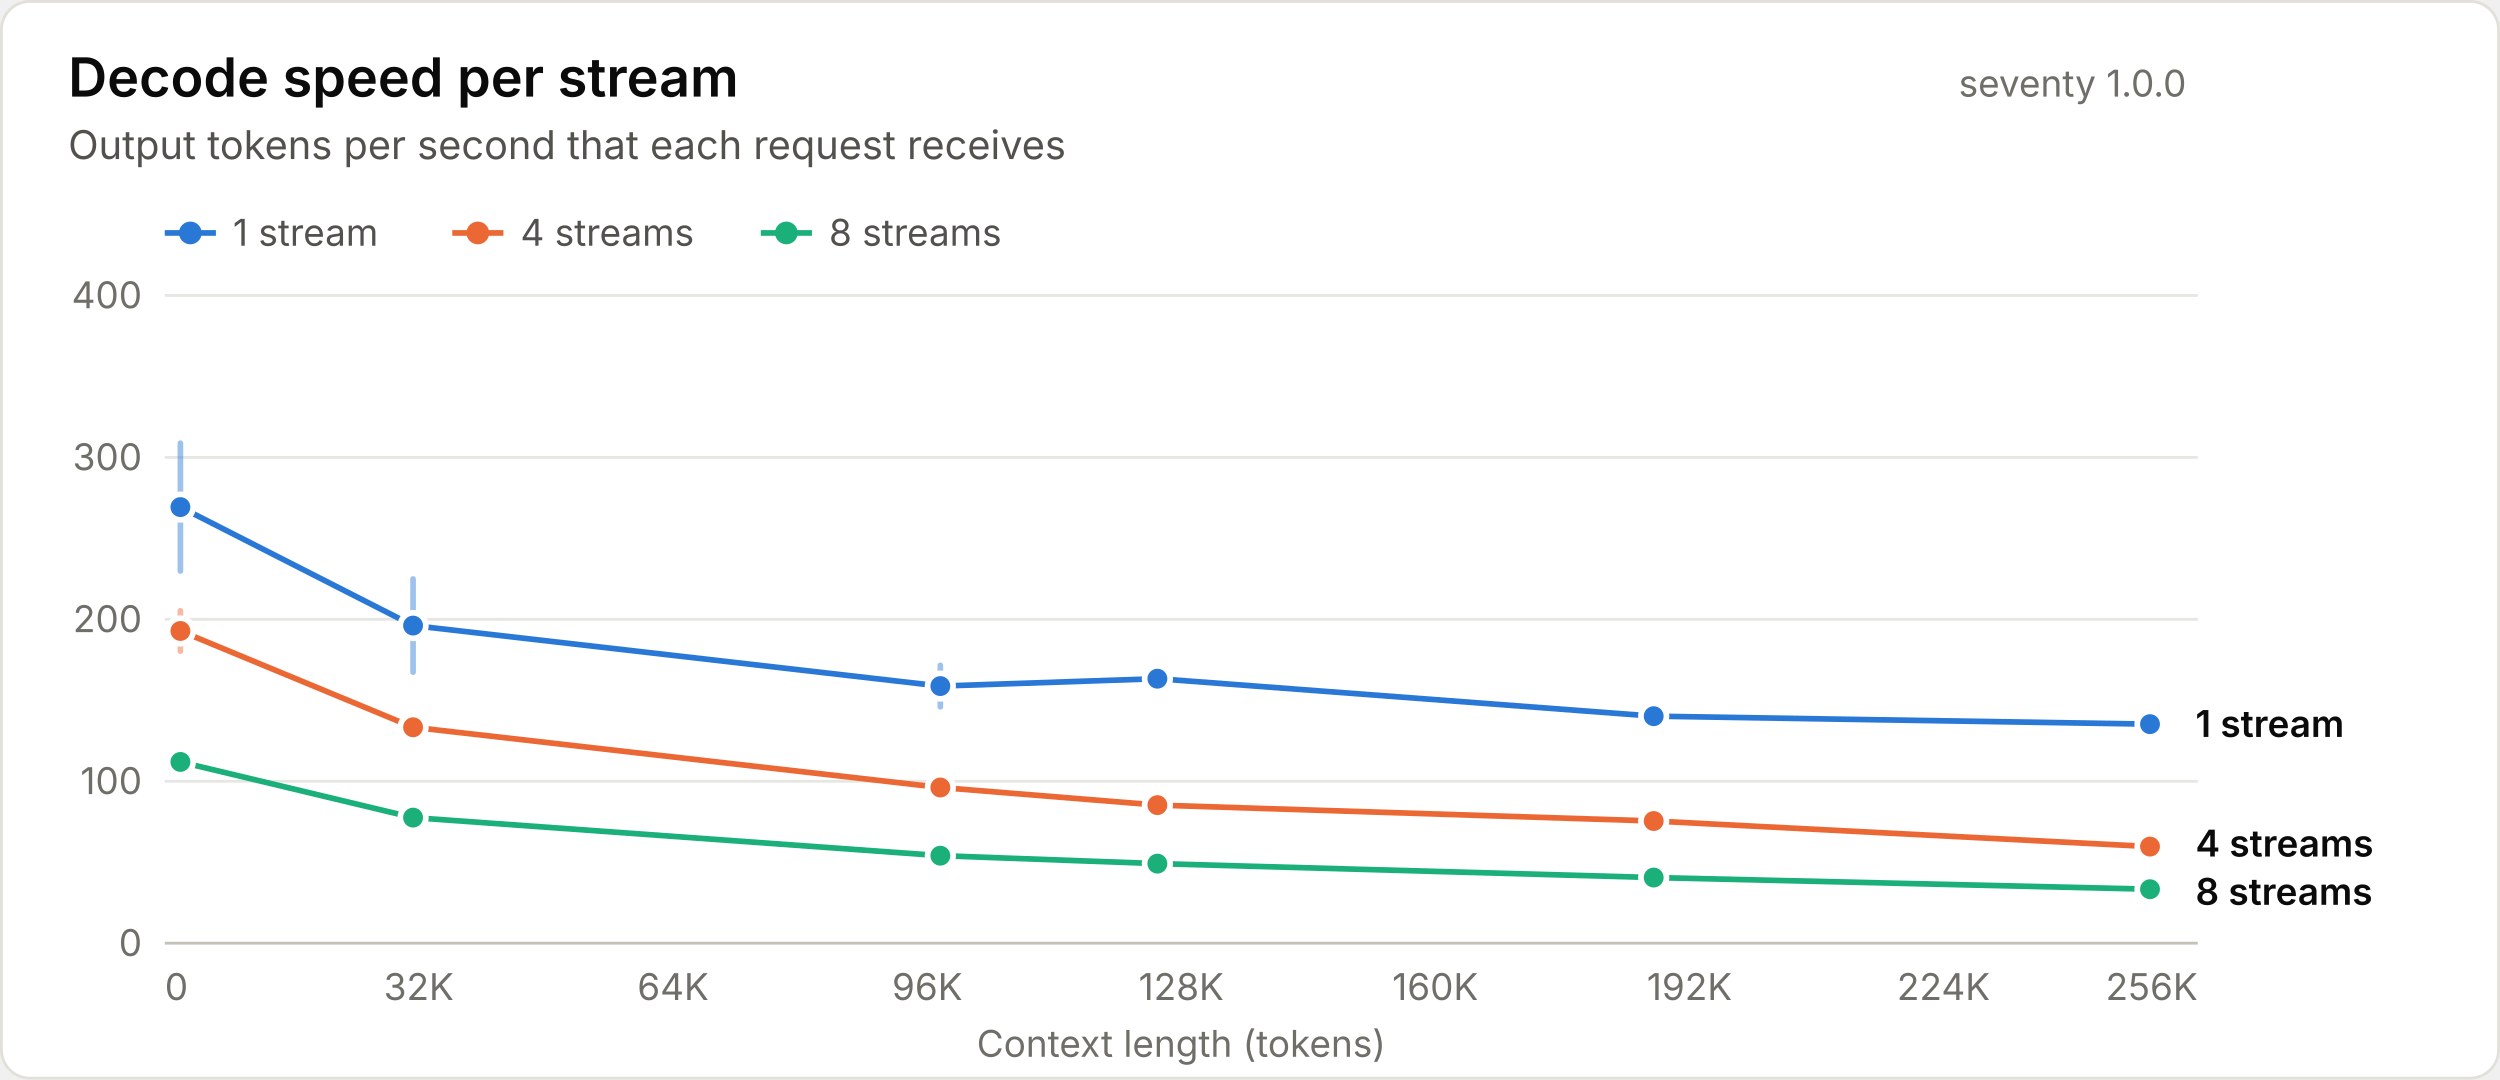
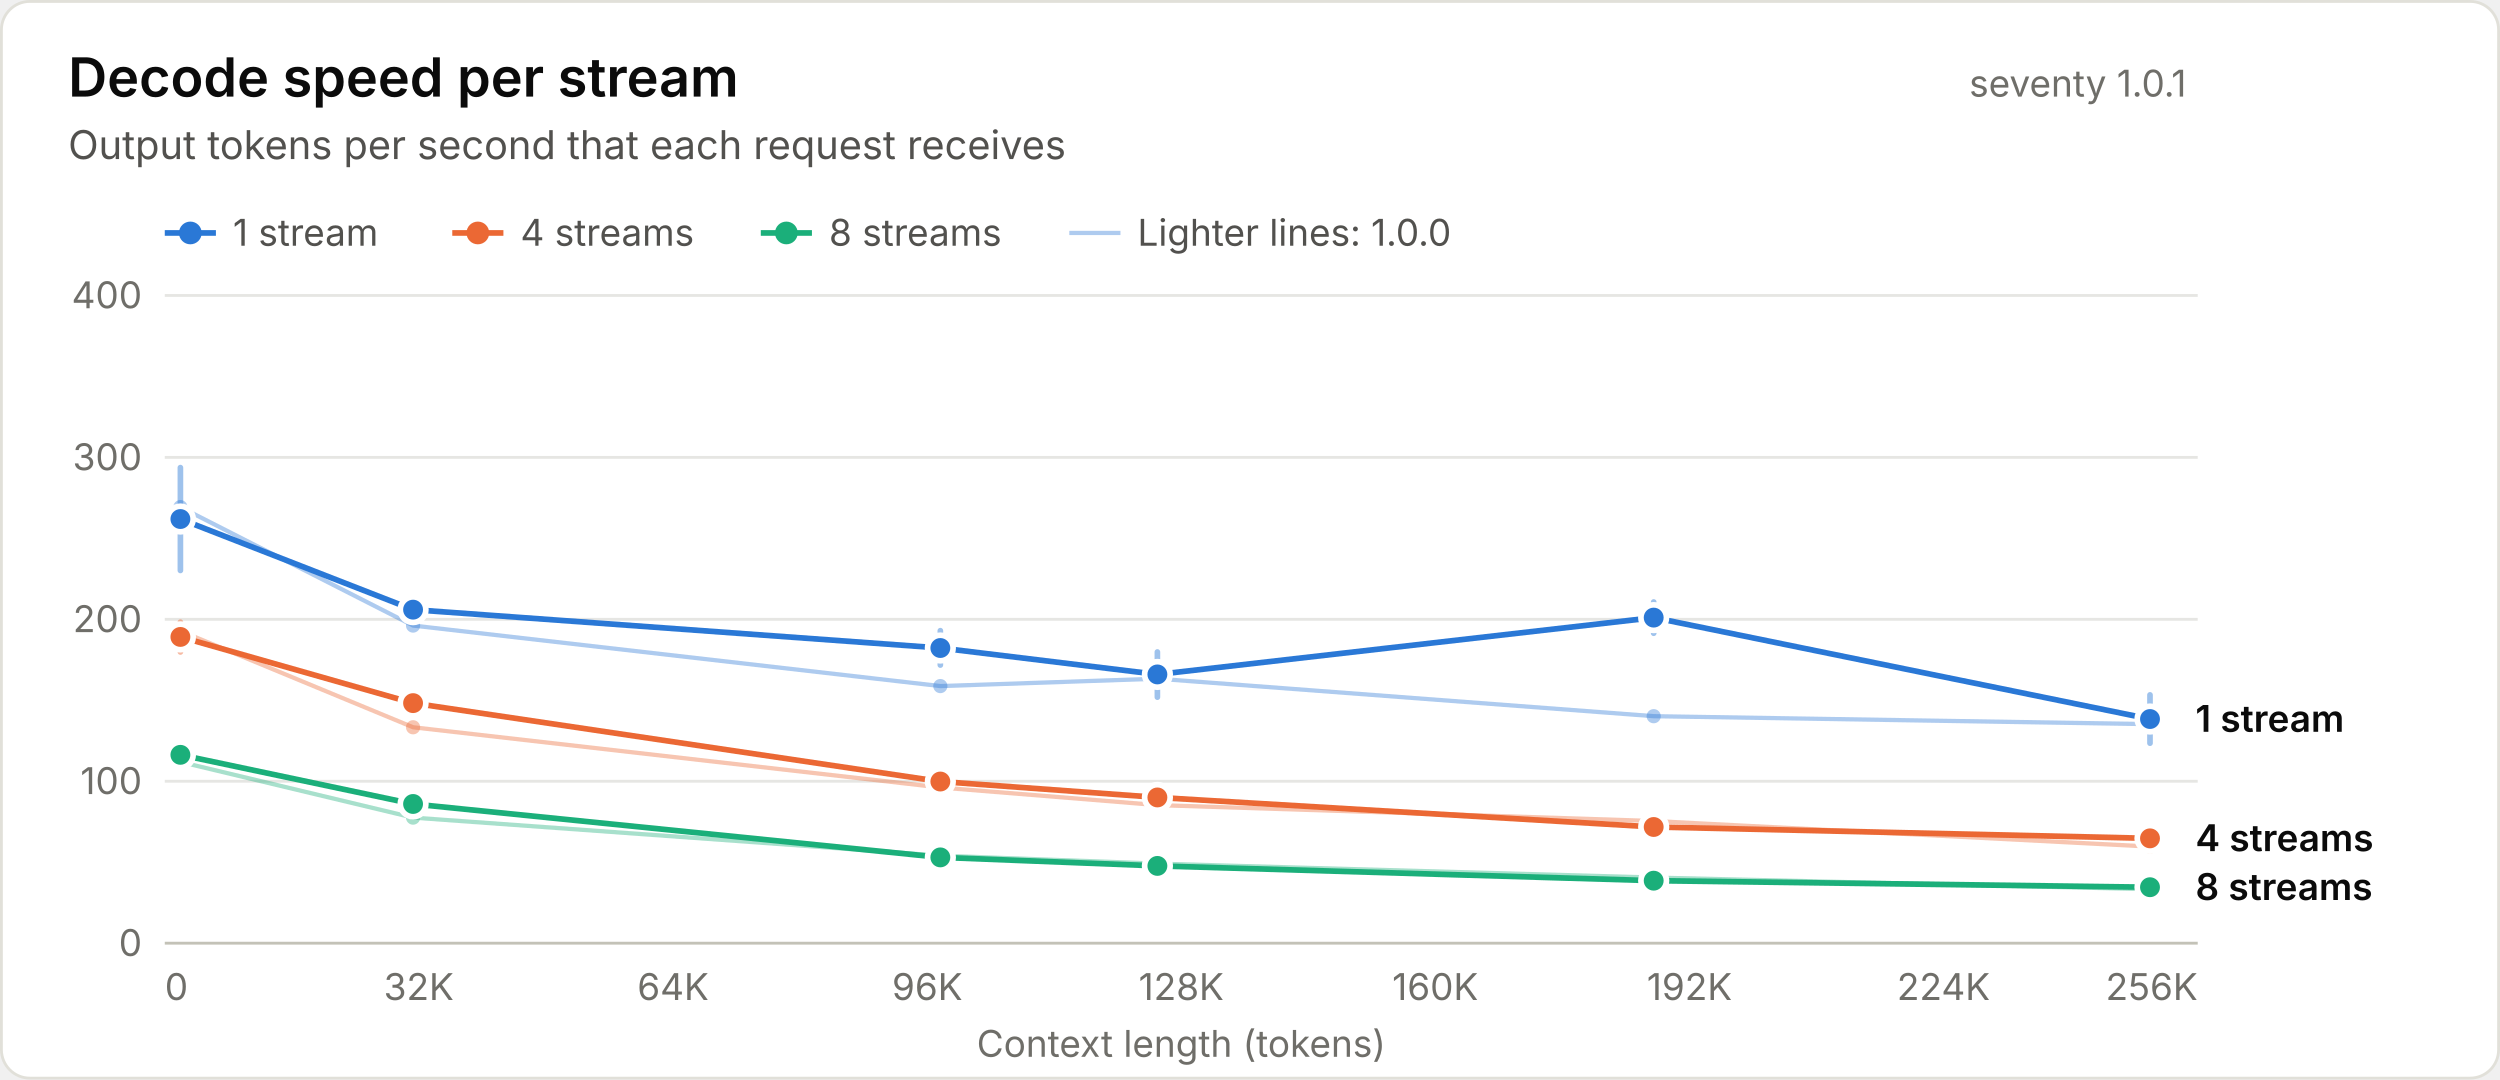
<svg xmlns="http://www.w3.org/2000/svg" viewBox="0 0 880 380" width="880" height="380" font-family="Inter, system-ui, -apple-system, 'Segoe UI', Helvetica, Arial, sans-serif" role="img" aria-label="Decode speed per stream">
  <rect x="0.5" y="0.5" width="879" height="379" rx="10" fill="#ffffff" stroke="#e1e0d9" />
  <text x="24.0" y="34.0" font-size="19" font-weight="600" fill="#0b0b0b" text-anchor="start">Decode speed per stream</text>
  <text x="24.0" y="56.0" font-size="14" font-weight="400" fill="#52514e" text-anchor="start">Output tokens per second that each request receives</text>
-   <text x="769.6" y="34.0" font-size="13" font-weight="400" fill="#6f6e69" text-anchor="end">seventy 1.0.0</text>
+   <text x="769.6" y="34.0" font-size="13" font-weight="400" fill="#6f6e69" text-anchor="end">seventy 1.0.1</text>
  <line x1="58" x2="773.6" y1="332.0" y2="332.0" stroke="#c3c2b7" stroke-width="1" />
  <text x="50.0" y="336.5" font-size="13" font-weight="400" fill="#6f6e69" text-anchor="end">0</text>
  <line x1="58" x2="773.6" y1="275.0" y2="275.0" stroke="#e6e6e3" stroke-width="1" />
  <text x="50.0" y="279.5" font-size="13" font-weight="400" fill="#6f6e69" text-anchor="end">100</text>
  <line x1="58" x2="773.6" y1="218.0" y2="218.0" stroke="#e6e6e3" stroke-width="1" />
  <text x="50.0" y="222.5" font-size="13" font-weight="400" fill="#6f6e69" text-anchor="end">200</text>
  <line x1="58" x2="773.6" y1="161.0" y2="161.0" stroke="#e6e6e3" stroke-width="1" />
  <text x="50.0" y="165.5" font-size="13" font-weight="400" fill="#6f6e69" text-anchor="end">300</text>
  <line x1="58" x2="773.6" y1="104.0" y2="104.0" stroke="#e6e6e3" stroke-width="1" />
  <text x="50.0" y="108.5" font-size="13" font-weight="400" fill="#6f6e69" text-anchor="end">400</text>
  <text x="58.0" y="352.0" font-size="13" font-weight="400" fill="#6f6e69" text-anchor="start">0</text>
  <text x="147.4" y="352.0" font-size="13" font-weight="400" fill="#6f6e69" text-anchor="middle">32K</text>
  <text x="236.9" y="352.0" font-size="13" font-weight="400" fill="#6f6e69" text-anchor="middle">64K</text>
  <text x="326.4" y="352.0" font-size="13" font-weight="400" fill="#6f6e69" text-anchor="middle">96K</text>
  <text x="415.8" y="352.0" font-size="13" font-weight="400" fill="#6f6e69" text-anchor="middle">128K</text>
  <text x="505.2" y="352.0" font-size="13" font-weight="400" fill="#6f6e69" text-anchor="middle">160K</text>
  <text x="594.7" y="352.0" font-size="13" font-weight="400" fill="#6f6e69" text-anchor="middle">192K</text>
  <text x="684.1" y="352.0" font-size="13" font-weight="400" fill="#6f6e69" text-anchor="middle">224K</text>
  <text x="773.6" y="352.0" font-size="13" font-weight="400" fill="#6f6e69" text-anchor="end">256K</text>
  <text x="415.8" y="372.0" font-size="13" font-weight="400" fill="#6f6e69" text-anchor="middle">Context length (tokens)</text>
-   <polyline points="63.5,178.5 145.4,220.2 331.0,241.5 407.4,238.9 582.1,252.1 756.8,254.9" fill="none" stroke="#2a78d6" stroke-width="2" stroke-linejoin="round" stroke-linecap="round" />
-   <line x1="63.5" x2="63.5" y1="201.0" y2="156.0" stroke="#2a78d6" stroke-opacity="0.45" stroke-width="2" stroke-linecap="round" />
-   <circle cx="63.5" cy="178.5" r="4.5" fill="#2a78d6" stroke="#ffffff" stroke-width="2" />
-   <line x1="145.4" x2="145.4" y1="236.6" y2="203.8" stroke="#2a78d6" stroke-opacity="0.45" stroke-width="2" stroke-linecap="round" />
-   <circle cx="145.4" cy="220.2" r="4.5" fill="#2a78d6" stroke="#ffffff" stroke-width="2" />
-   <line x1="331.0" x2="331.0" y1="248.8" y2="234.2" stroke="#2a78d6" stroke-opacity="0.45" stroke-width="2" stroke-linecap="round" />
-   <circle cx="331.0" cy="241.5" r="4.5" fill="#2a78d6" stroke="#ffffff" stroke-width="2" />
-   <line x1="407.4" x2="407.4" y1="242.7" y2="235.0" stroke="#2a78d6" stroke-opacity="0.45" stroke-width="2" stroke-linecap="round" />
-   <circle cx="407.4" cy="238.9" r="4.5" fill="#2a78d6" stroke="#ffffff" stroke-width="2" />
-   <line x1="582.1" x2="582.1" y1="255.4" y2="248.7" stroke="#2a78d6" stroke-opacity="0.45" stroke-width="2" stroke-linecap="round" />
-   <circle cx="582.1" cy="252.1" r="4.5" fill="#2a78d6" stroke="#ffffff" stroke-width="2" />
-   <line x1="756.8" x2="756.8" y1="256.8" y2="253.1" stroke="#2a78d6" stroke-opacity="0.45" stroke-width="2" stroke-linecap="round" />
-   <circle cx="756.8" cy="254.9" r="4.5" fill="#2a78d6" stroke="#ffffff" stroke-width="2" />
-   <polyline points="63.5,222.1 145.4,256.0 331.0,277.2 407.4,283.4 582.1,289.0 756.8,298.0" fill="none" stroke="#eb6834" stroke-width="2" stroke-linejoin="round" stroke-linecap="round" />
-   <line x1="63.5" x2="63.5" y1="229.2" y2="215.0" stroke="#eb6834" stroke-opacity="0.45" stroke-width="2" stroke-linecap="round" />
-   <circle cx="63.5" cy="222.1" r="4.5" fill="#eb6834" stroke="#ffffff" stroke-width="2" />
-   <circle cx="145.4" cy="256.0" r="4.5" fill="#eb6834" stroke="#ffffff" stroke-width="2" />
-   <line x1="331.0" x2="331.0" y1="279.0" y2="275.4" stroke="#eb6834" stroke-opacity="0.45" stroke-width="2" stroke-linecap="round" />
-   <circle cx="331.0" cy="277.2" r="4.5" fill="#eb6834" stroke="#ffffff" stroke-width="2" />
-   <line x1="407.4" x2="407.4" y1="284.6" y2="282.2" stroke="#eb6834" stroke-opacity="0.45" stroke-width="2" stroke-linecap="round" />
-   <circle cx="407.4" cy="283.4" r="4.5" fill="#eb6834" stroke="#ffffff" stroke-width="2" />
-   <circle cx="582.1" cy="289.0" r="4.5" fill="#eb6834" stroke="#ffffff" stroke-width="2" />
-   <line x1="756.8" x2="756.8" y1="299.0" y2="296.9" stroke="#eb6834" stroke-opacity="0.45" stroke-width="2" stroke-linecap="round" />
-   <circle cx="756.8" cy="298.0" r="4.5" fill="#eb6834" stroke="#ffffff" stroke-width="2" />
-   <polyline points="63.5,268.2 145.4,287.8 331.0,301.2 407.4,304.0 582.1,308.9 756.8,313.0" fill="none" stroke="#1baf7a" stroke-width="2" stroke-linejoin="round" stroke-linecap="round" />
-   <line x1="63.5" x2="63.5" y1="272.4" y2="263.9" stroke="#1baf7a" stroke-opacity="0.45" stroke-width="2" stroke-linecap="round" />
-   <circle cx="63.5" cy="268.2" r="4.5" fill="#1baf7a" stroke="#ffffff" stroke-width="2" />
-   <circle cx="145.4" cy="287.8" r="4.5" fill="#1baf7a" stroke="#ffffff" stroke-width="2" />
-   <circle cx="331.0" cy="301.2" r="4.5" fill="#1baf7a" stroke="#ffffff" stroke-width="2" />
-   <circle cx="407.4" cy="304.0" r="4.5" fill="#1baf7a" stroke="#ffffff" stroke-width="2" />
-   <circle cx="582.1" cy="308.9" r="4.5" fill="#1baf7a" stroke="#ffffff" stroke-width="2" />
-   <circle cx="756.8" cy="313.0" r="4.5" fill="#1baf7a" stroke="#ffffff" stroke-width="2" />
-   <text x="772.8" y="259.4" font-size="13" font-weight="600" fill="#0b0b0b" text-anchor="start" paint-order="stroke" stroke="#ffffff" stroke-width="4" stroke-linejoin="round">1 stream</text>
-   <text x="772.8" y="301.5" font-size="13" font-weight="600" fill="#0b0b0b" text-anchor="start" paint-order="stroke" stroke="#ffffff" stroke-width="4" stroke-linejoin="round">4 streams</text>
-   <text x="772.8" y="318.5" font-size="13" font-weight="600" fill="#0b0b0b" text-anchor="start" paint-order="stroke" stroke="#ffffff" stroke-width="4" stroke-linejoin="round">8 streams</text>
+   <polyline points="63.5,178.5 145.4,220.2 331.0,241.5 407.4,238.9 582.1,252.1 756.8,254.9" fill="none" stroke="#2a78d6" stroke-opacity="0.38" stroke-width="1.5" stroke-linejoin="round" stroke-linecap="round" />
+   <circle cx="63.5" cy="178.5" r="2.5" fill="#2a78d6" fill-opacity="0.38" />
+   <circle cx="145.4" cy="220.2" r="2.5" fill="#2a78d6" fill-opacity="0.38" />
+   <circle cx="331.0" cy="241.5" r="2.5" fill="#2a78d6" fill-opacity="0.38" />
+   <circle cx="407.4" cy="238.9" r="2.5" fill="#2a78d6" fill-opacity="0.38" />
+   <circle cx="582.1" cy="252.1" r="2.5" fill="#2a78d6" fill-opacity="0.38" />
+   <circle cx="756.8" cy="254.9" r="2.5" fill="#2a78d6" fill-opacity="0.38" />
+   <polyline points="63.5,222.1 145.4,256.0 331.0,277.2 407.4,283.4 582.1,289.0 756.8,298.0" fill="none" stroke="#eb6834" stroke-opacity="0.38" stroke-width="1.5" stroke-linejoin="round" stroke-linecap="round" />
+   <circle cx="63.5" cy="222.1" r="2.5" fill="#eb6834" fill-opacity="0.38" />
+   <circle cx="145.4" cy="256.0" r="2.5" fill="#eb6834" fill-opacity="0.38" />
+   <circle cx="331.0" cy="277.2" r="2.5" fill="#eb6834" fill-opacity="0.38" />
+   <circle cx="407.4" cy="283.4" r="2.5" fill="#eb6834" fill-opacity="0.38" />
+   <circle cx="582.1" cy="289.0" r="2.5" fill="#eb6834" fill-opacity="0.38" />
+   <circle cx="756.8" cy="298.0" r="2.5" fill="#eb6834" fill-opacity="0.38" />
+   <polyline points="63.5,268.2 145.4,287.8 331.0,301.2 407.4,304.0 582.1,308.9 756.8,313.0" fill="none" stroke="#1baf7a" stroke-opacity="0.38" stroke-width="1.5" stroke-linejoin="round" stroke-linecap="round" />
+   <circle cx="63.5" cy="268.2" r="2.5" fill="#1baf7a" fill-opacity="0.38" />
+   <circle cx="145.4" cy="287.8" r="2.5" fill="#1baf7a" fill-opacity="0.38" />
+   <circle cx="331.0" cy="301.2" r="2.5" fill="#1baf7a" fill-opacity="0.38" />
+   <circle cx="407.4" cy="304.0" r="2.5" fill="#1baf7a" fill-opacity="0.38" />
+   <circle cx="582.1" cy="308.9" r="2.5" fill="#1baf7a" fill-opacity="0.38" />
+   <circle cx="756.8" cy="313.0" r="2.5" fill="#1baf7a" fill-opacity="0.38" />
+   <polyline points="63.5,182.7 145.4,214.6 331.0,228.1 407.4,237.4 582.1,217.4 756.8,253.1" fill="none" stroke="#2a78d6" stroke-width="2" stroke-linejoin="round" stroke-linecap="round" />
+   <line x1="63.5" x2="63.5" y1="200.8" y2="164.6" stroke="#2a78d6" stroke-opacity="0.45" stroke-width="2" stroke-linecap="round" />
+   <circle cx="63.5" cy="182.7" r="4.5" fill="#2a78d6" stroke="#ffffff" stroke-width="2" />
+   <line x1="145.4" x2="145.4" y1="218.2" y2="210.9" stroke="#2a78d6" stroke-opacity="0.45" stroke-width="2" stroke-linecap="round" />
+   <circle cx="145.4" cy="214.6" r="4.5" fill="#2a78d6" stroke="#ffffff" stroke-width="2" />
+   <line x1="331.0" x2="331.0" y1="234.1" y2="222.0" stroke="#2a78d6" stroke-opacity="0.45" stroke-width="2" stroke-linecap="round" />
+   <circle cx="331.0" cy="228.1" r="4.5" fill="#2a78d6" stroke="#ffffff" stroke-width="2" />
+   <line x1="407.4" x2="407.4" y1="245.4" y2="229.5" stroke="#2a78d6" stroke-opacity="0.45" stroke-width="2" stroke-linecap="round" />
+   <circle cx="407.4" cy="237.4" r="4.5" fill="#2a78d6" stroke="#ffffff" stroke-width="2" />
+   <line x1="582.1" x2="582.1" y1="222.9" y2="211.9" stroke="#2a78d6" stroke-opacity="0.45" stroke-width="2" stroke-linecap="round" />
+   <circle cx="582.1" cy="217.4" r="4.5" fill="#2a78d6" stroke="#ffffff" stroke-width="2" />
+   <line x1="756.8" x2="756.8" y1="261.6" y2="244.6" stroke="#2a78d6" stroke-opacity="0.45" stroke-width="2" stroke-linecap="round" />
+   <circle cx="756.8" cy="253.1" r="4.5" fill="#2a78d6" stroke="#ffffff" stroke-width="2" />
+   <polyline points="63.5,224.2 145.4,247.5 331.0,275.1 407.4,280.7 582.1,291.1 756.8,295.1" fill="none" stroke="#eb6834" stroke-width="2" stroke-linejoin="round" stroke-linecap="round" />
+   <line x1="63.5" x2="63.5" y1="229.5" y2="219.0" stroke="#eb6834" stroke-opacity="0.45" stroke-width="2" stroke-linecap="round" />
+   <circle cx="63.5" cy="224.2" r="4.5" fill="#eb6834" stroke="#ffffff" stroke-width="2" />
+   <line x1="145.4" x2="145.4" y1="249.5" y2="245.6" stroke="#eb6834" stroke-opacity="0.45" stroke-width="2" stroke-linecap="round" />
+   <circle cx="145.4" cy="247.5" r="4.5" fill="#eb6834" stroke="#ffffff" stroke-width="2" />
+   <line x1="331.0" x2="331.0" y1="276.7" y2="273.5" stroke="#eb6834" stroke-opacity="0.45" stroke-width="2" stroke-linecap="round" />
+   <circle cx="331.0" cy="275.1" r="4.5" fill="#eb6834" stroke="#ffffff" stroke-width="2" />
+   <line x1="407.4" x2="407.4" y1="283.9" y2="277.6" stroke="#eb6834" stroke-opacity="0.45" stroke-width="2" stroke-linecap="round" />
+   <circle cx="407.4" cy="280.7" r="4.5" fill="#eb6834" stroke="#ffffff" stroke-width="2" />
+   <line x1="582.1" x2="582.1" y1="291.9" y2="290.3" stroke="#eb6834" stroke-opacity="0.45" stroke-width="2" stroke-linecap="round" />
+   <circle cx="582.1" cy="291.1" r="4.5" fill="#eb6834" stroke="#ffffff" stroke-width="2" />
+   <line x1="756.8" x2="756.8" y1="296.9" y2="293.2" stroke="#eb6834" stroke-opacity="0.45" stroke-width="2" stroke-linecap="round" />
+   <circle cx="756.8" cy="295.1" r="4.5" fill="#eb6834" stroke="#ffffff" stroke-width="2" />
+   <polyline points="63.5,265.7 145.4,283.0 331.0,301.8 407.4,304.8 582.1,310.0 756.8,312.3" fill="none" stroke="#1baf7a" stroke-width="2" stroke-linejoin="round" stroke-linecap="round" />
+   <line x1="63.5" x2="63.5" y1="267.6" y2="263.8" stroke="#1baf7a" stroke-opacity="0.45" stroke-width="2" stroke-linecap="round" />
+   <circle cx="63.5" cy="265.7" r="4.5" fill="#1baf7a" stroke="#ffffff" stroke-width="2" />
+   <line x1="145.4" x2="145.4" y1="284.5" y2="281.6" stroke="#1baf7a" stroke-opacity="0.45" stroke-width="2" stroke-linecap="round" />
+   <circle cx="145.4" cy="283.0" r="4.5" fill="#1baf7a" stroke="#ffffff" stroke-width="2" />
+   <circle cx="331.0" cy="301.8" r="4.5" fill="#1baf7a" stroke="#ffffff" stroke-width="2" />
+   <line x1="407.4" x2="407.4" y1="305.8" y2="303.9" stroke="#1baf7a" stroke-opacity="0.45" stroke-width="2" stroke-linecap="round" />
+   <circle cx="407.4" cy="304.8" r="4.5" fill="#1baf7a" stroke="#ffffff" stroke-width="2" />
+   <line x1="582.1" x2="582.1" y1="310.6" y2="309.4" stroke="#1baf7a" stroke-opacity="0.45" stroke-width="2" stroke-linecap="round" />
+   <circle cx="582.1" cy="310.0" r="4.5" fill="#1baf7a" stroke="#ffffff" stroke-width="2" />
+   <circle cx="756.8" cy="312.3" r="4.5" fill="#1baf7a" stroke="#ffffff" stroke-width="2" />
+   <text x="772.8" y="257.6" font-size="13" font-weight="600" fill="#0b0b0b" text-anchor="start" paint-order="stroke" stroke="#ffffff" stroke-width="4" stroke-linejoin="round">1 stream</text>
+   <text x="772.8" y="299.6" font-size="13" font-weight="600" fill="#0b0b0b" text-anchor="start" paint-order="stroke" stroke="#ffffff" stroke-width="4" stroke-linejoin="round">4 streams</text>
+   <text x="772.8" y="316.8" font-size="13" font-weight="600" fill="#0b0b0b" text-anchor="start" paint-order="stroke" stroke="#ffffff" stroke-width="4" stroke-linejoin="round">8 streams</text>
  <line x1="58" x2="76" y1="82" y2="82" stroke="#2a78d6" stroke-width="2" />
  <circle cx="67" cy="82" r="4" fill="#2a78d6" />
  <text x="82.0" y="86.5" font-size="13" font-weight="400" fill="#52514e" text-anchor="start">1 stream</text>
  <line x1="159.2" x2="177.2" y1="82" y2="82" stroke="#eb6834" stroke-width="2" />
  <circle cx="168.2" cy="82" r="4" fill="#eb6834" />
  <text x="183.2" y="86.5" font-size="13" font-weight="400" fill="#52514e" text-anchor="start">4 streams</text>
  <line x1="267.8" x2="285.8" y1="82" y2="82" stroke="#1baf7a" stroke-width="2" />
  <circle cx="276.8" cy="82" r="4" fill="#1baf7a" />
  <text x="291.8" y="86.5" font-size="13" font-weight="400" fill="#52514e" text-anchor="start">8 streams</text>
+   <line x1="376.4" x2="394.4" y1="82" y2="82" stroke="#2a78d6" stroke-opacity="0.38" stroke-width="1.5" />
+   <text x="400.4" y="86.5" font-size="13" font-weight="400" fill="#52514e" text-anchor="start">Lighter lines: 1.0.0</text>
</svg>
